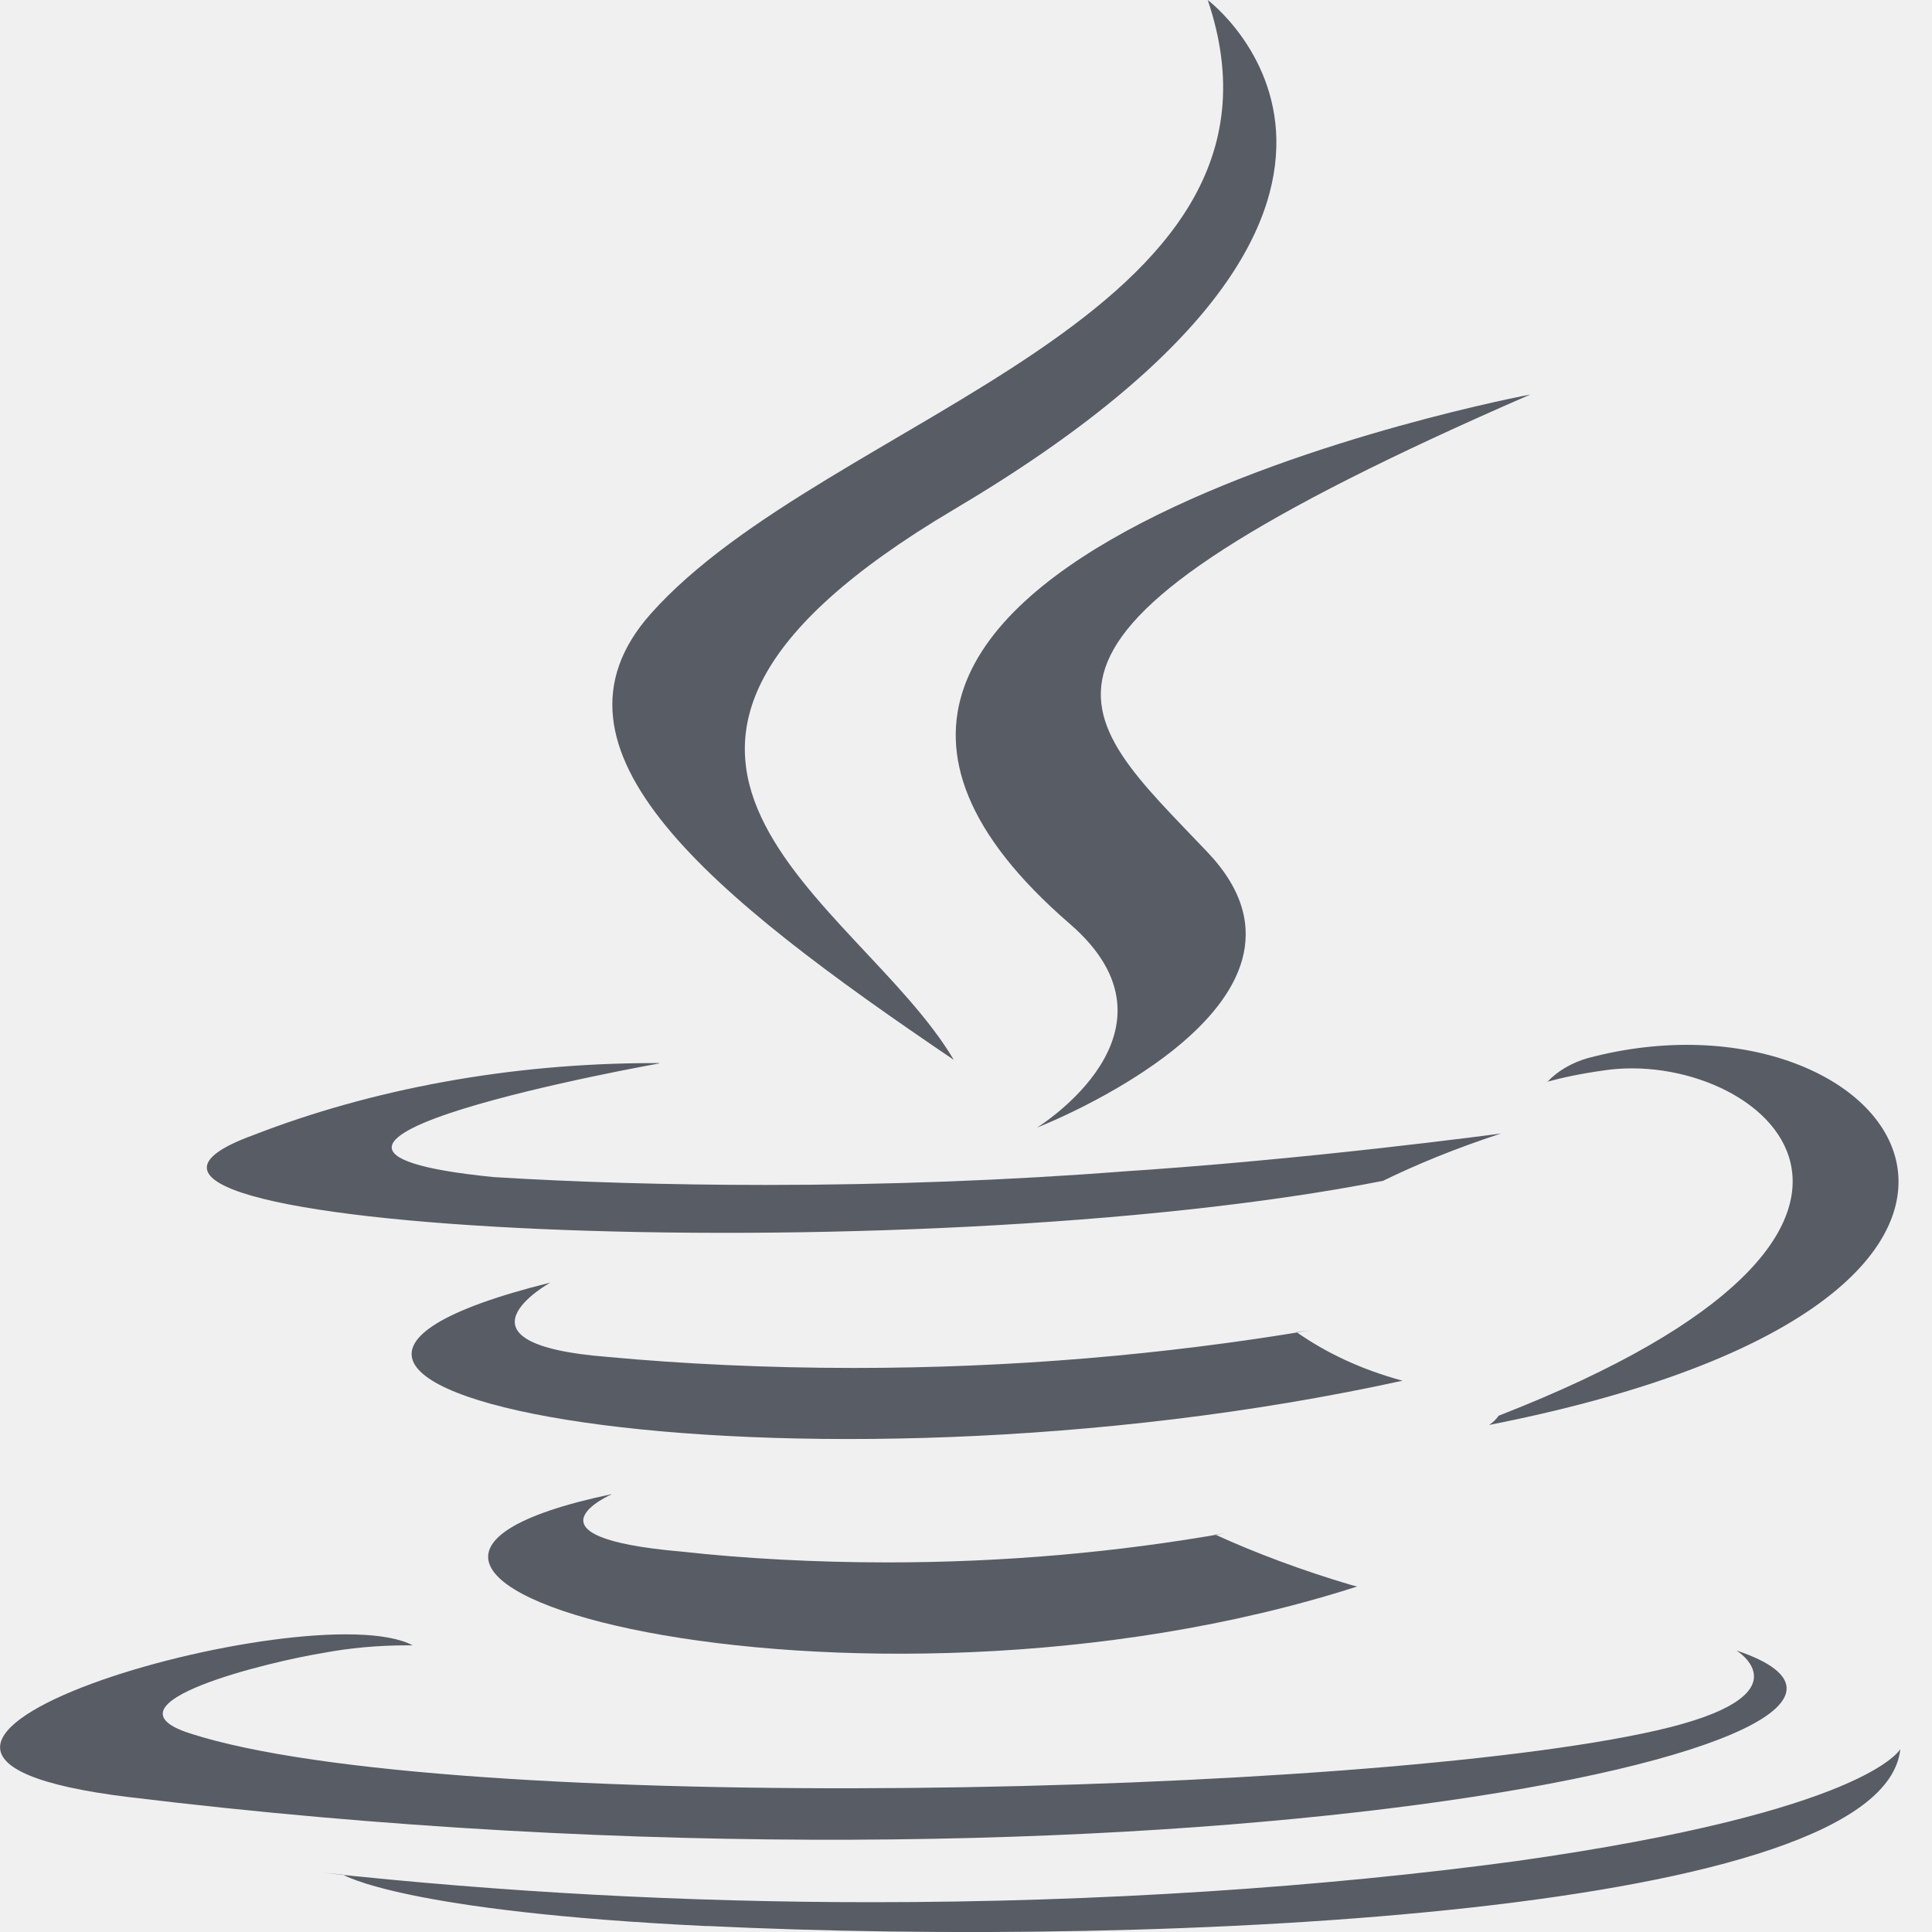
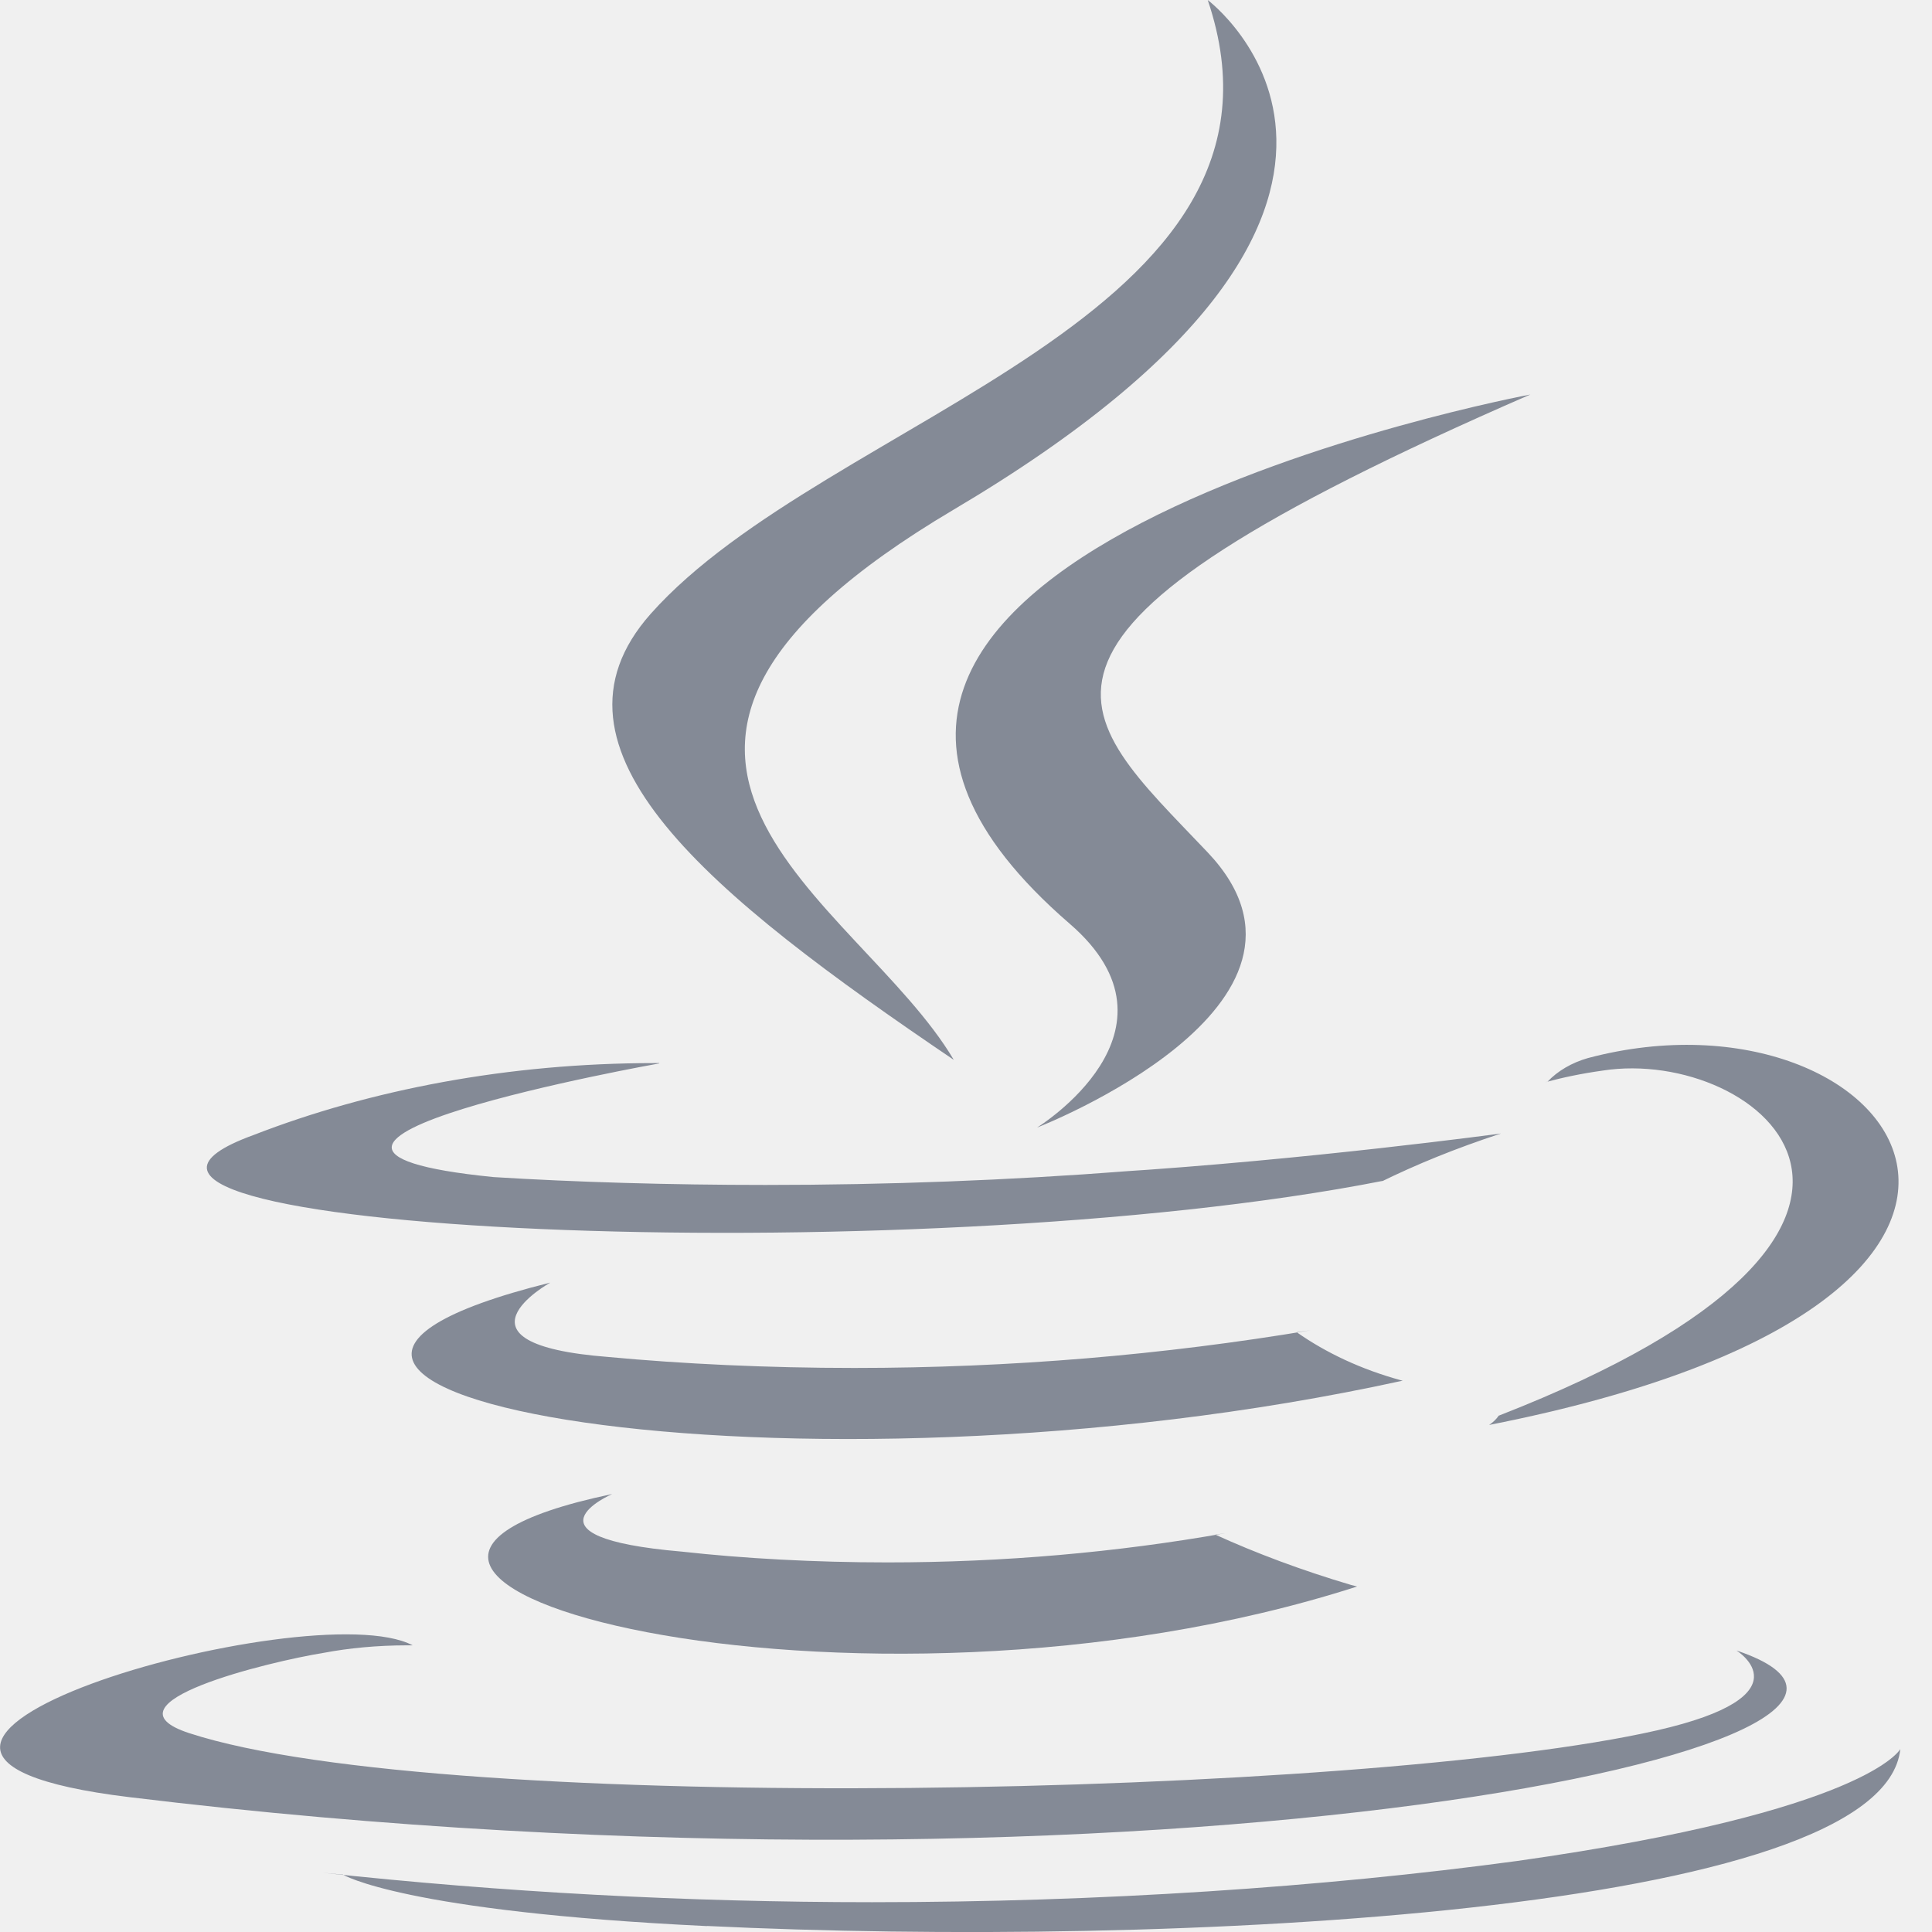
<svg xmlns="http://www.w3.org/2000/svg" width="40" height="40" viewBox="0 0 40 40" fill="#848a96">
  <g clip-path="url(#clip0_1727_44)">
-     <path d="M12.669 30.935C12.669 30.935 10.629 31.825 14.12 32.125C15.398 32.267 16.873 32.348 18.371 32.348C20.78 32.348 23.122 32.14 25.369 31.743L25.162 31.773C25.993 32.153 26.96 32.515 27.967 32.813L28.098 32.847C17.658 36.203 4.469 32.652 12.671 30.933L12.669 30.935ZM11.393 26.555C11.393 26.555 9.107 27.825 12.598 28.095C14.124 28.238 15.891 28.322 17.684 28.322C20.931 28.322 24.093 28.052 27.133 27.542L26.847 27.582C27.458 28.012 28.189 28.353 28.998 28.575L29.042 28.585C16.42 31.353 2.358 28.803 11.393 26.555ZM22.147 19.125C24.72 21.347 21.471 23.345 21.471 23.345C21.471 23.345 28.002 20.812 25.004 17.648C22.202 14.695 20.053 13.227 31.684 8.168C31.684 8.168 13.427 11.588 22.147 19.125Z" fill="#585C64" />
-     <path d="M35.956 34.175C35.956 34.175 37.462 35.108 34.295 35.828C28.269 37.198 9.213 37.612 3.918 35.883C2.016 35.262 5.584 34.4 6.704 34.22C7.22 34.122 7.813 34.065 8.424 34.065H8.551H8.544C6.429 32.947 -5.133 36.262 2.678 37.208C23.964 39.798 41.482 36.042 35.962 34.175H35.956ZM13.649 22.017C13.649 22.017 3.956 23.743 10.216 24.37C11.902 24.475 13.869 24.533 15.851 24.533C18.382 24.533 20.882 24.437 23.344 24.248L23.035 24.268C27.047 24.015 31.076 23.468 31.076 23.468C30.131 23.778 29.331 24.105 28.573 24.477L28.638 24.447C18.793 26.388 -0.22 25.485 5.253 23.498C7.667 22.56 10.524 22.01 13.551 22.01H13.653H13.649V22.017ZM31.035 29.308C41.04 25.408 36.416 21.662 33.184 22.165C32.742 22.227 32.358 22.307 31.987 22.408L32.038 22.397C32.249 22.173 32.54 22.002 32.88 21.905L32.893 21.902C39.28 20.218 44.196 26.87 30.831 29.502C30.913 29.447 30.98 29.382 31.029 29.31L31.031 29.307L31.035 29.308ZM25.004 -4.23177e-05C25.004 -4.23177e-05 30.547 4.157 19.747 10.55C11.089 15.678 17.771 18.602 19.747 21.943C14.693 18.523 10.984 15.513 13.471 12.71C17.124 8.597 27.242 6.603 25.004 -0.002V-4.23177e-05Z" fill="#585C64" />
-     <path d="M14.633 39.875C24.233 40.337 38.989 39.618 39.344 36.212C39.344 36.212 38.673 37.503 31.407 38.53C27.393 39.073 22.773 39.383 18.056 39.383C14.191 39.383 10.393 39.175 6.676 38.773L7.1 38.812C7.1 38.812 8.329 39.575 14.64 39.878L14.633 39.875Z" fill="#585C64" />
+     <path d="M12.669 30.935C12.669 30.935 10.629 31.825 14.12 32.125C15.398 32.267 16.873 32.348 18.371 32.348C20.78 32.348 23.122 32.14 25.369 31.743L25.162 31.773C25.993 32.153 26.96 32.515 27.967 32.813L28.098 32.847C17.658 36.203 4.469 32.652 12.671 30.933L12.669 30.935ZM11.393 26.555C11.393 26.555 9.107 27.825 12.598 28.095C14.124 28.238 15.891 28.322 17.684 28.322C20.931 28.322 24.093 28.052 27.133 27.542L26.847 27.582C27.458 28.012 28.189 28.353 28.998 28.575L29.042 28.585C16.42 31.353 2.358 28.803 11.393 26.555ZM22.147 19.125C24.72 21.347 21.471 23.345 21.471 23.345C21.471 23.345 28.002 20.812 25.004 17.648C22.202 14.695 20.053 13.227 31.684 8.168C31.684 8.168 13.427 11.588 22.147 19.125Z" fill="#848a96" />
+     <path d="M35.956 34.175C35.956 34.175 37.462 35.108 34.295 35.828C28.269 37.198 9.213 37.612 3.918 35.883C2.016 35.262 5.584 34.4 6.704 34.22C7.22 34.122 7.813 34.065 8.424 34.065H8.551H8.544C6.429 32.947 -5.133 36.262 2.678 37.208C23.964 39.798 41.482 36.042 35.962 34.175H35.956ZM13.649 22.017C13.649 22.017 3.956 23.743 10.216 24.37C11.902 24.475 13.869 24.533 15.851 24.533C18.382 24.533 20.882 24.437 23.344 24.248L23.035 24.268C27.047 24.015 31.076 23.468 31.076 23.468C30.131 23.778 29.331 24.105 28.573 24.477L28.638 24.447C18.793 26.388 -0.22 25.485 5.253 23.498C7.667 22.56 10.524 22.01 13.551 22.01H13.653H13.649V22.017ZM31.035 29.308C41.04 25.408 36.416 21.662 33.184 22.165C32.742 22.227 32.358 22.307 31.987 22.408L32.038 22.397C32.249 22.173 32.54 22.002 32.88 21.905L32.893 21.902C39.28 20.218 44.196 26.87 30.831 29.502C30.913 29.447 30.98 29.382 31.029 29.31L31.031 29.307L31.035 29.308ZM25.004 -4.23177e-05C25.004 -4.23177e-05 30.547 4.157 19.747 10.55C11.089 15.678 17.771 18.602 19.747 21.943C14.693 18.523 10.984 15.513 13.471 12.71C17.124 8.597 27.242 6.603 25.004 -0.002V-4.23177e-05Z" fill="#848a96" />
+     <path d="M14.633 39.875C24.233 40.337 38.989 39.618 39.344 36.212C39.344 36.212 38.673 37.503 31.407 38.53C27.393 39.073 22.773 39.383 18.056 39.383C14.191 39.383 10.393 39.175 6.676 38.773L7.1 38.812C7.1 38.812 8.329 39.575 14.64 39.878L14.633 39.875Z" fill="#848a96" />
  </g>
  <defs>
    <clipPath id="clip0_1727_44">
-       <rect width="40" height="40" fill="white" />
+       <rect width="40" height="40" fill="#848a96" />
    </clipPath>
  </defs>
</svg>
